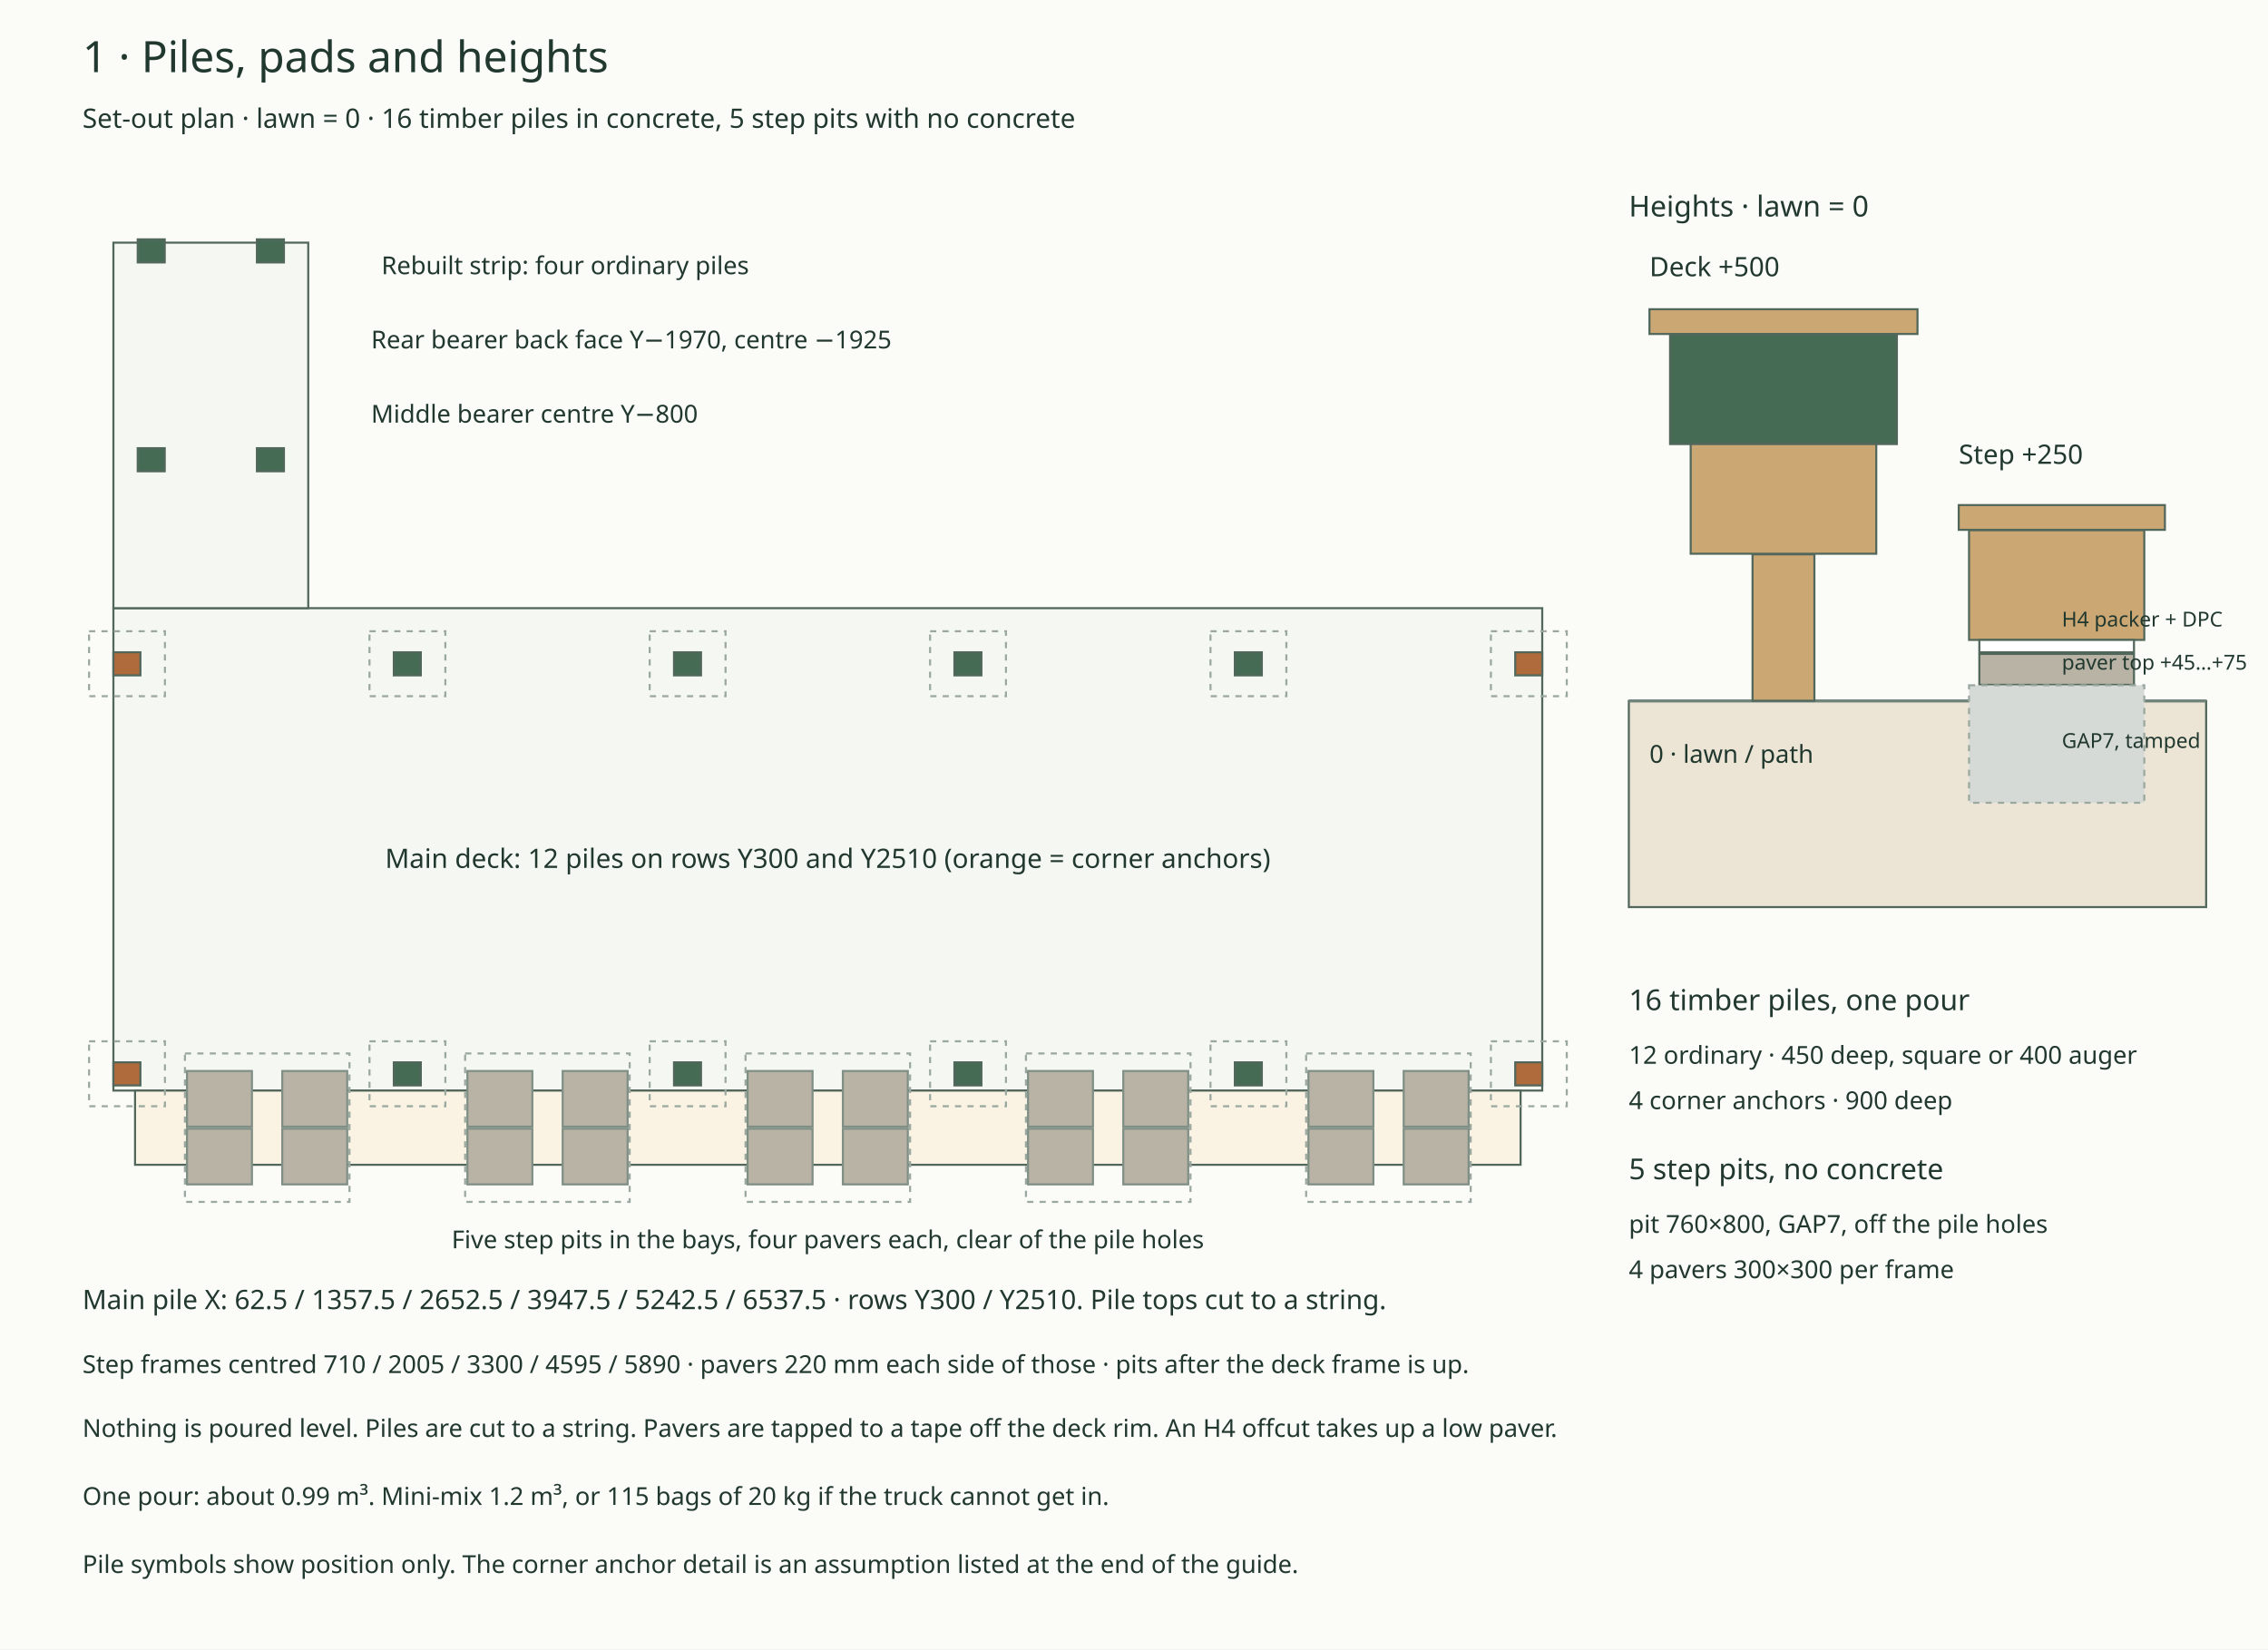
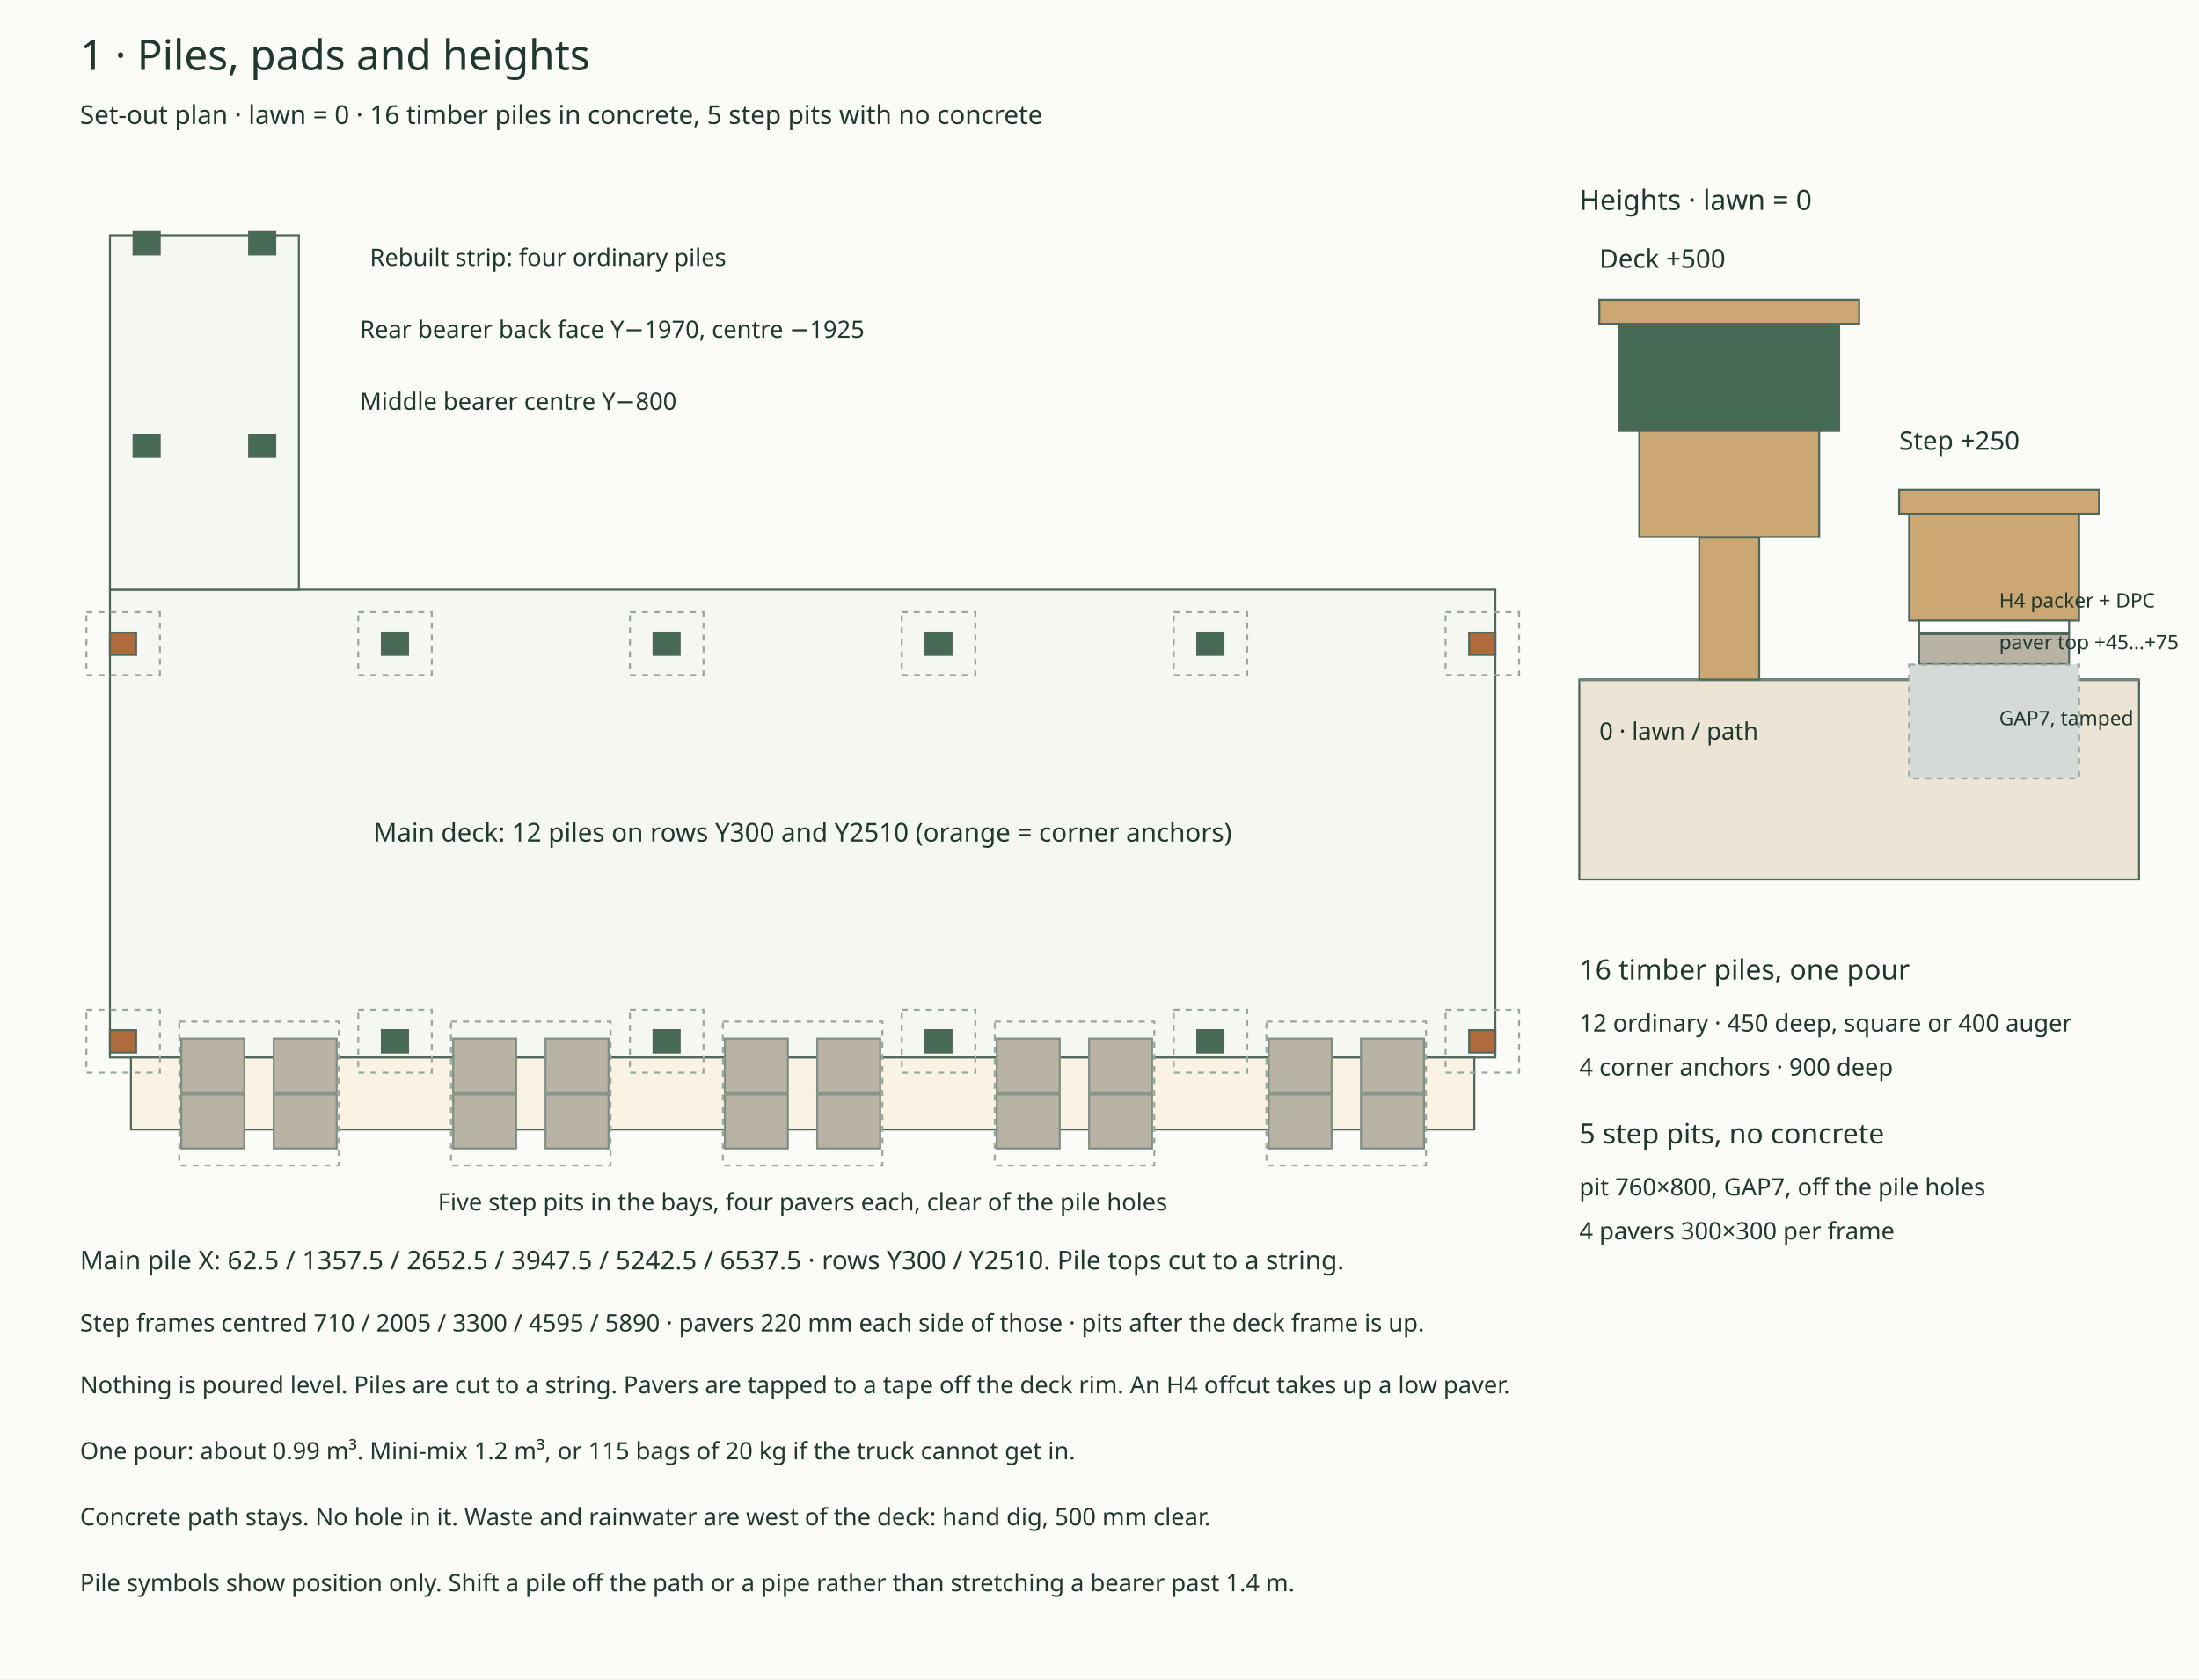
- <svg xmlns="http://www.w3.org/2000/svg" viewBox="0 0 1100 800" role="img" aria-label="Sixteen timber piles with four corner anchors, and five step pits between the pile holes; deck 500, step 250">
+ <svg xmlns="http://www.w3.org/2000/svg" viewBox="0 0 1100 840" role="img" aria-label="Sixteen timber piles with four corner anchors, and five step pits between the pile holes; deck over the concrete path, drains to the west">
  <style>text{font-family:system-ui,sans-serif;fill:#21382f}line{stroke-width:1.5}</style>
-   <rect width="1100" height="800" fill="#fbfbf8" />
+   <rect width="1100" height="840" fill="#fbfbf8" />
  <text x="40.0" y="35.0" font-size="21" text-anchor="start">1 · Piles, pads and heights</text>
  <text x="40.0" y="62.0" font-size="13" text-anchor="start">Set-out plan · lawn = 0 · 16 timber piles in concrete, 5 step pits with no concrete</text>
  <rect x="55.0" y="295.0" width="693.0" height="234.0" fill="#f5f7f2" stroke="#52675b" />
  <rect x="55.0" y="117.7" width="94.5" height="177.3" fill="#f5f7f2" stroke="#52675b" />
  <rect x="65.5" y="529.0" width="672.0" height="36.0" fill="#faf3e4" stroke="#52675b" />
  <rect x="43.2" y="306.2" width="36.8" height="31.5" fill="none" stroke="#9aa89f" stroke-dasharray="3 3" />
  <rect x="55.0" y="316.4" width="13.1" height="11.2" fill="#af6b3c" stroke="#52675b" />
  <rect x="179.2" y="306.2" width="36.8" height="31.5" fill="none" stroke="#9aa89f" stroke-dasharray="3 3" />
  <rect x="191.0" y="316.4" width="13.1" height="11.2" fill="#456b54" stroke="#52675b" />
  <rect x="315.1" y="306.2" width="36.8" height="31.5" fill="none" stroke="#9aa89f" stroke-dasharray="3 3" />
  <rect x="326.9" y="316.4" width="13.1" height="11.2" fill="#456b54" stroke="#52675b" />
  <rect x="451.1" y="306.2" width="36.8" height="31.5" fill="none" stroke="#9aa89f" stroke-dasharray="3 3" />
  <rect x="462.9" y="316.4" width="13.1" height="11.2" fill="#456b54" stroke="#52675b" />
  <rect x="587.1" y="306.2" width="36.8" height="31.5" fill="none" stroke="#9aa89f" stroke-dasharray="3 3" />
  <rect x="598.9" y="316.4" width="13.1" height="11.2" fill="#456b54" stroke="#52675b" />
  <rect x="723.1" y="306.2" width="36.8" height="31.5" fill="none" stroke="#9aa89f" stroke-dasharray="3 3" />
  <rect x="734.9" y="316.4" width="13.1" height="11.2" fill="#af6b3c" stroke="#52675b" />
  <rect x="43.2" y="505.1" width="36.8" height="31.5" fill="none" stroke="#9aa89f" stroke-dasharray="3 3" />
  <rect x="55.0" y="515.3" width="13.1" height="11.2" fill="#af6b3c" stroke="#52675b" />
  <rect x="179.2" y="505.1" width="36.8" height="31.5" fill="none" stroke="#9aa89f" stroke-dasharray="3 3" />
  <rect x="191.0" y="515.3" width="13.1" height="11.2" fill="#456b54" stroke="#52675b" />
  <rect x="315.1" y="505.1" width="36.8" height="31.5" fill="none" stroke="#9aa89f" stroke-dasharray="3 3" />
  <rect x="326.9" y="515.3" width="13.1" height="11.2" fill="#456b54" stroke="#52675b" />
  <rect x="451.1" y="505.1" width="36.8" height="31.5" fill="none" stroke="#9aa89f" stroke-dasharray="3 3" />
  <rect x="462.9" y="515.3" width="13.1" height="11.2" fill="#456b54" stroke="#52675b" />
  <rect x="587.1" y="505.1" width="36.8" height="31.5" fill="none" stroke="#9aa89f" stroke-dasharray="3 3" />
  <rect x="598.9" y="515.3" width="13.1" height="11.2" fill="#456b54" stroke="#52675b" />
  <rect x="723.1" y="505.1" width="36.8" height="31.5" fill="none" stroke="#9aa89f" stroke-dasharray="3 3" />
  <rect x="734.9" y="515.3" width="13.1" height="11.2" fill="#af6b3c" stroke="#52675b" />
  <rect x="66.8" y="116.1" width="13.1" height="11.2" fill="#456b54" stroke="#52675b" />
  <rect x="124.6" y="116.1" width="13.1" height="11.2" fill="#456b54" stroke="#52675b" />
  <rect x="66.8" y="217.4" width="13.1" height="11.2" fill="#456b54" stroke="#52675b" />
  <rect x="124.6" y="217.4" width="13.1" height="11.2" fill="#456b54" stroke="#52675b" />
  <rect x="89.7" y="511.0" width="79.8" height="72.0" fill="none" stroke="#9aa89f" stroke-dasharray="3 3" />
  <rect x="90.7" y="519.5" width="31.5" height="27.0" fill="#b9b3a6" stroke="#7f8f86" />
  <rect x="90.7" y="547.5" width="31.5" height="27.0" fill="#b9b3a6" stroke="#7f8f86" />
  <rect x="136.9" y="519.5" width="31.5" height="27.0" fill="#b9b3a6" stroke="#7f8f86" />
  <rect x="136.9" y="547.5" width="31.5" height="27.0" fill="#b9b3a6" stroke="#7f8f86" />
  <rect x="225.6" y="511.0" width="79.8" height="72.0" fill="none" stroke="#9aa89f" stroke-dasharray="3 3" />
  <rect x="226.7" y="519.5" width="31.5" height="27.0" fill="#b9b3a6" stroke="#7f8f86" />
  <rect x="226.7" y="547.5" width="31.5" height="27.0" fill="#b9b3a6" stroke="#7f8f86" />
  <rect x="272.9" y="519.5" width="31.5" height="27.0" fill="#b9b3a6" stroke="#7f8f86" />
  <rect x="272.9" y="547.5" width="31.5" height="27.0" fill="#b9b3a6" stroke="#7f8f86" />
  <rect x="361.6" y="511.0" width="79.8" height="72.0" fill="none" stroke="#9aa89f" stroke-dasharray="3 3" />
  <rect x="362.6" y="519.5" width="31.5" height="27.0" fill="#b9b3a6" stroke="#7f8f86" />
  <rect x="362.6" y="547.5" width="31.5" height="27.0" fill="#b9b3a6" stroke="#7f8f86" />
  <rect x="408.8" y="519.5" width="31.5" height="27.0" fill="#b9b3a6" stroke="#7f8f86" />
  <rect x="408.8" y="547.5" width="31.5" height="27.0" fill="#b9b3a6" stroke="#7f8f86" />
  <rect x="497.6" y="511.0" width="79.8" height="72.0" fill="none" stroke="#9aa89f" stroke-dasharray="3 3" />
  <rect x="498.6" y="519.5" width="31.5" height="27.0" fill="#b9b3a6" stroke="#7f8f86" />
  <rect x="498.6" y="547.5" width="31.5" height="27.0" fill="#b9b3a6" stroke="#7f8f86" />
  <rect x="544.8" y="519.5" width="31.5" height="27.0" fill="#b9b3a6" stroke="#7f8f86" />
  <rect x="544.8" y="547.5" width="31.5" height="27.0" fill="#b9b3a6" stroke="#7f8f86" />
  <rect x="633.5" y="511.0" width="79.8" height="72.0" fill="none" stroke="#9aa89f" stroke-dasharray="3 3" />
  <rect x="634.6" y="519.5" width="31.5" height="27.0" fill="#b9b3a6" stroke="#7f8f86" />
  <rect x="634.6" y="547.5" width="31.5" height="27.0" fill="#b9b3a6" stroke="#7f8f86" />
  <rect x="680.8" y="519.5" width="31.5" height="27.0" fill="#b9b3a6" stroke="#7f8f86" />
  <rect x="680.8" y="547.5" width="31.5" height="27.0" fill="#b9b3a6" stroke="#7f8f86" />
  <text x="185.0" y="133.0" font-size="12" text-anchor="start">Rebuilt strip: four ordinary piles</text>
  <text x="180.0" y="169.0" font-size="12" text-anchor="start">Rear bearer back face Y−1970, centre −1925</text>
  <text x="180.0" y="205.0" font-size="12" text-anchor="start">Middle bearer centre Y−800</text>
  <text x="401.5" y="421.0" font-size="13" text-anchor="middle">Main deck: 12 piles on rows Y300 and Y2510 (orange = corner anchors)</text>
  <text x="401.5" y="605.5" font-size="12" text-anchor="middle">Five step pits in the bays, four pavers each, clear of the pile holes</text>
  <text x="790.0" y="105.0" font-size="14" text-anchor="start">Heights · lawn = 0</text>
  <rect x="790.0" y="340.0" width="280.0" height="100.0" fill="#ece5d6" stroke="#52675b" />
  <line x1="790.0" y1="340.0" x2="1070.0" y2="340.0" stroke="#71847b" />
  <rect x="800.0" y="150.0" width="130.0" height="12.0" fill="#cba773" stroke="#52675b" />
  <rect x="810.0" y="162.2" width="110.0" height="53.2" fill="#456b54" stroke="#52675b" />
  <rect x="820.0" y="215.4" width="90.0" height="53.2" fill="#cba773" stroke="#52675b" />
  <rect x="850.0" y="268.9" width="30.0" height="71.0" fill="#cba773" stroke="#52675b" />
  <rect x="950.0" y="245.0" width="100.0" height="12.0" fill="#cba773" stroke="#52675b" />
  <rect x="955.0" y="257.2" width="85.0" height="53.2" fill="#cba773" stroke="#52675b" />
  <rect x="960.0" y="310.4" width="75.0" height="6.0" fill="#fff" stroke="#52675b" />
  <rect x="960.0" y="317.2" width="75.0" height="15.0" fill="#b9b3a6" stroke="#52675b" />
  <rect x="955.0" y="332.4" width="85.0" height="57.0" fill="#d6dad7" stroke="#9aa89f" stroke-dasharray="3 3" />
  <text x="800.0" y="134.0" font-size="13" text-anchor="start">Deck +500</text>
  <text x="950.0" y="225.0" font-size="13" text-anchor="start">Step +250</text>
  <text x="800.0" y="370.0" font-size="12" text-anchor="start">0 · lawn / path</text>
  <text x="1000.0" y="303.9" font-size="10" text-anchor="start">H4 packer + DPC</text>
  <text x="1000.0" y="324.8" font-size="10" text-anchor="start">paver top +45…+75</text>
  <text x="1000.0" y="362.8" font-size="10" text-anchor="start">GAP7, tamped</text>
  <text x="790.0" y="490.0" font-size="14" text-anchor="start">16 timber piles, one pour</text>
  <text x="790.0" y="516.0" font-size="12" text-anchor="start">12 ordinary · 450 deep, square or 400 auger</text>
  <text x="790.0" y="538.0" font-size="12" text-anchor="start">4 corner anchors · 900 deep</text>
  <text x="790.0" y="572.0" font-size="14" text-anchor="start">5 step pits, no concrete</text>
  <text x="790.0" y="598.0" font-size="12" text-anchor="start">pit 760×800, GAP7, off the pile holes</text>
  <text x="790.0" y="620.0" font-size="12" text-anchor="start">4 pavers 300×300 per frame</text>
  <text x="40.0" y="635.0" font-size="13" text-anchor="start">Main pile X: 62.5 / 1357.5 / 2652.5 / 3947.5 / 5242.5 / 6537.5 · rows Y300 / Y2510. Pile tops cut to a string.</text>
  <text x="40.0" y="666.0" font-size="12" text-anchor="start">Step frames centred 710 / 2005 / 3300 / 4595 / 5890 · pavers 220 mm each side of those · pits after the deck frame is up.</text>
  <text x="40.0" y="697.0" font-size="12" text-anchor="start">Nothing is poured level. Piles are cut to a string. Pavers are tapped to a tape off the deck rim. An H4 offcut takes up a low paver.</text>
  <text x="40.0" y="730.0" font-size="12" text-anchor="start">One pour: about 0.99 m³. Mini-mix 1.2 m³, or 115 bags of 20 kg if the truck cannot get in.</text>
-   <text x="40.0" y="763.0" font-size="12" text-anchor="start">Pile symbols show position only. The corner anchor detail is an assumption listed at the end of the guide.</text>
+   <text x="40.0" y="763.0" font-size="12" text-anchor="start">Concrete path stays. No hole in it. Waste and rainwater are west of the deck: hand dig, 500 mm clear.</text>
+   <text x="40.0" y="796.0" font-size="12" text-anchor="start">Pile symbols show position only. Shift a pile off the path or a pipe rather than stretching a bearer past 1.4 m.</text>
</svg>
